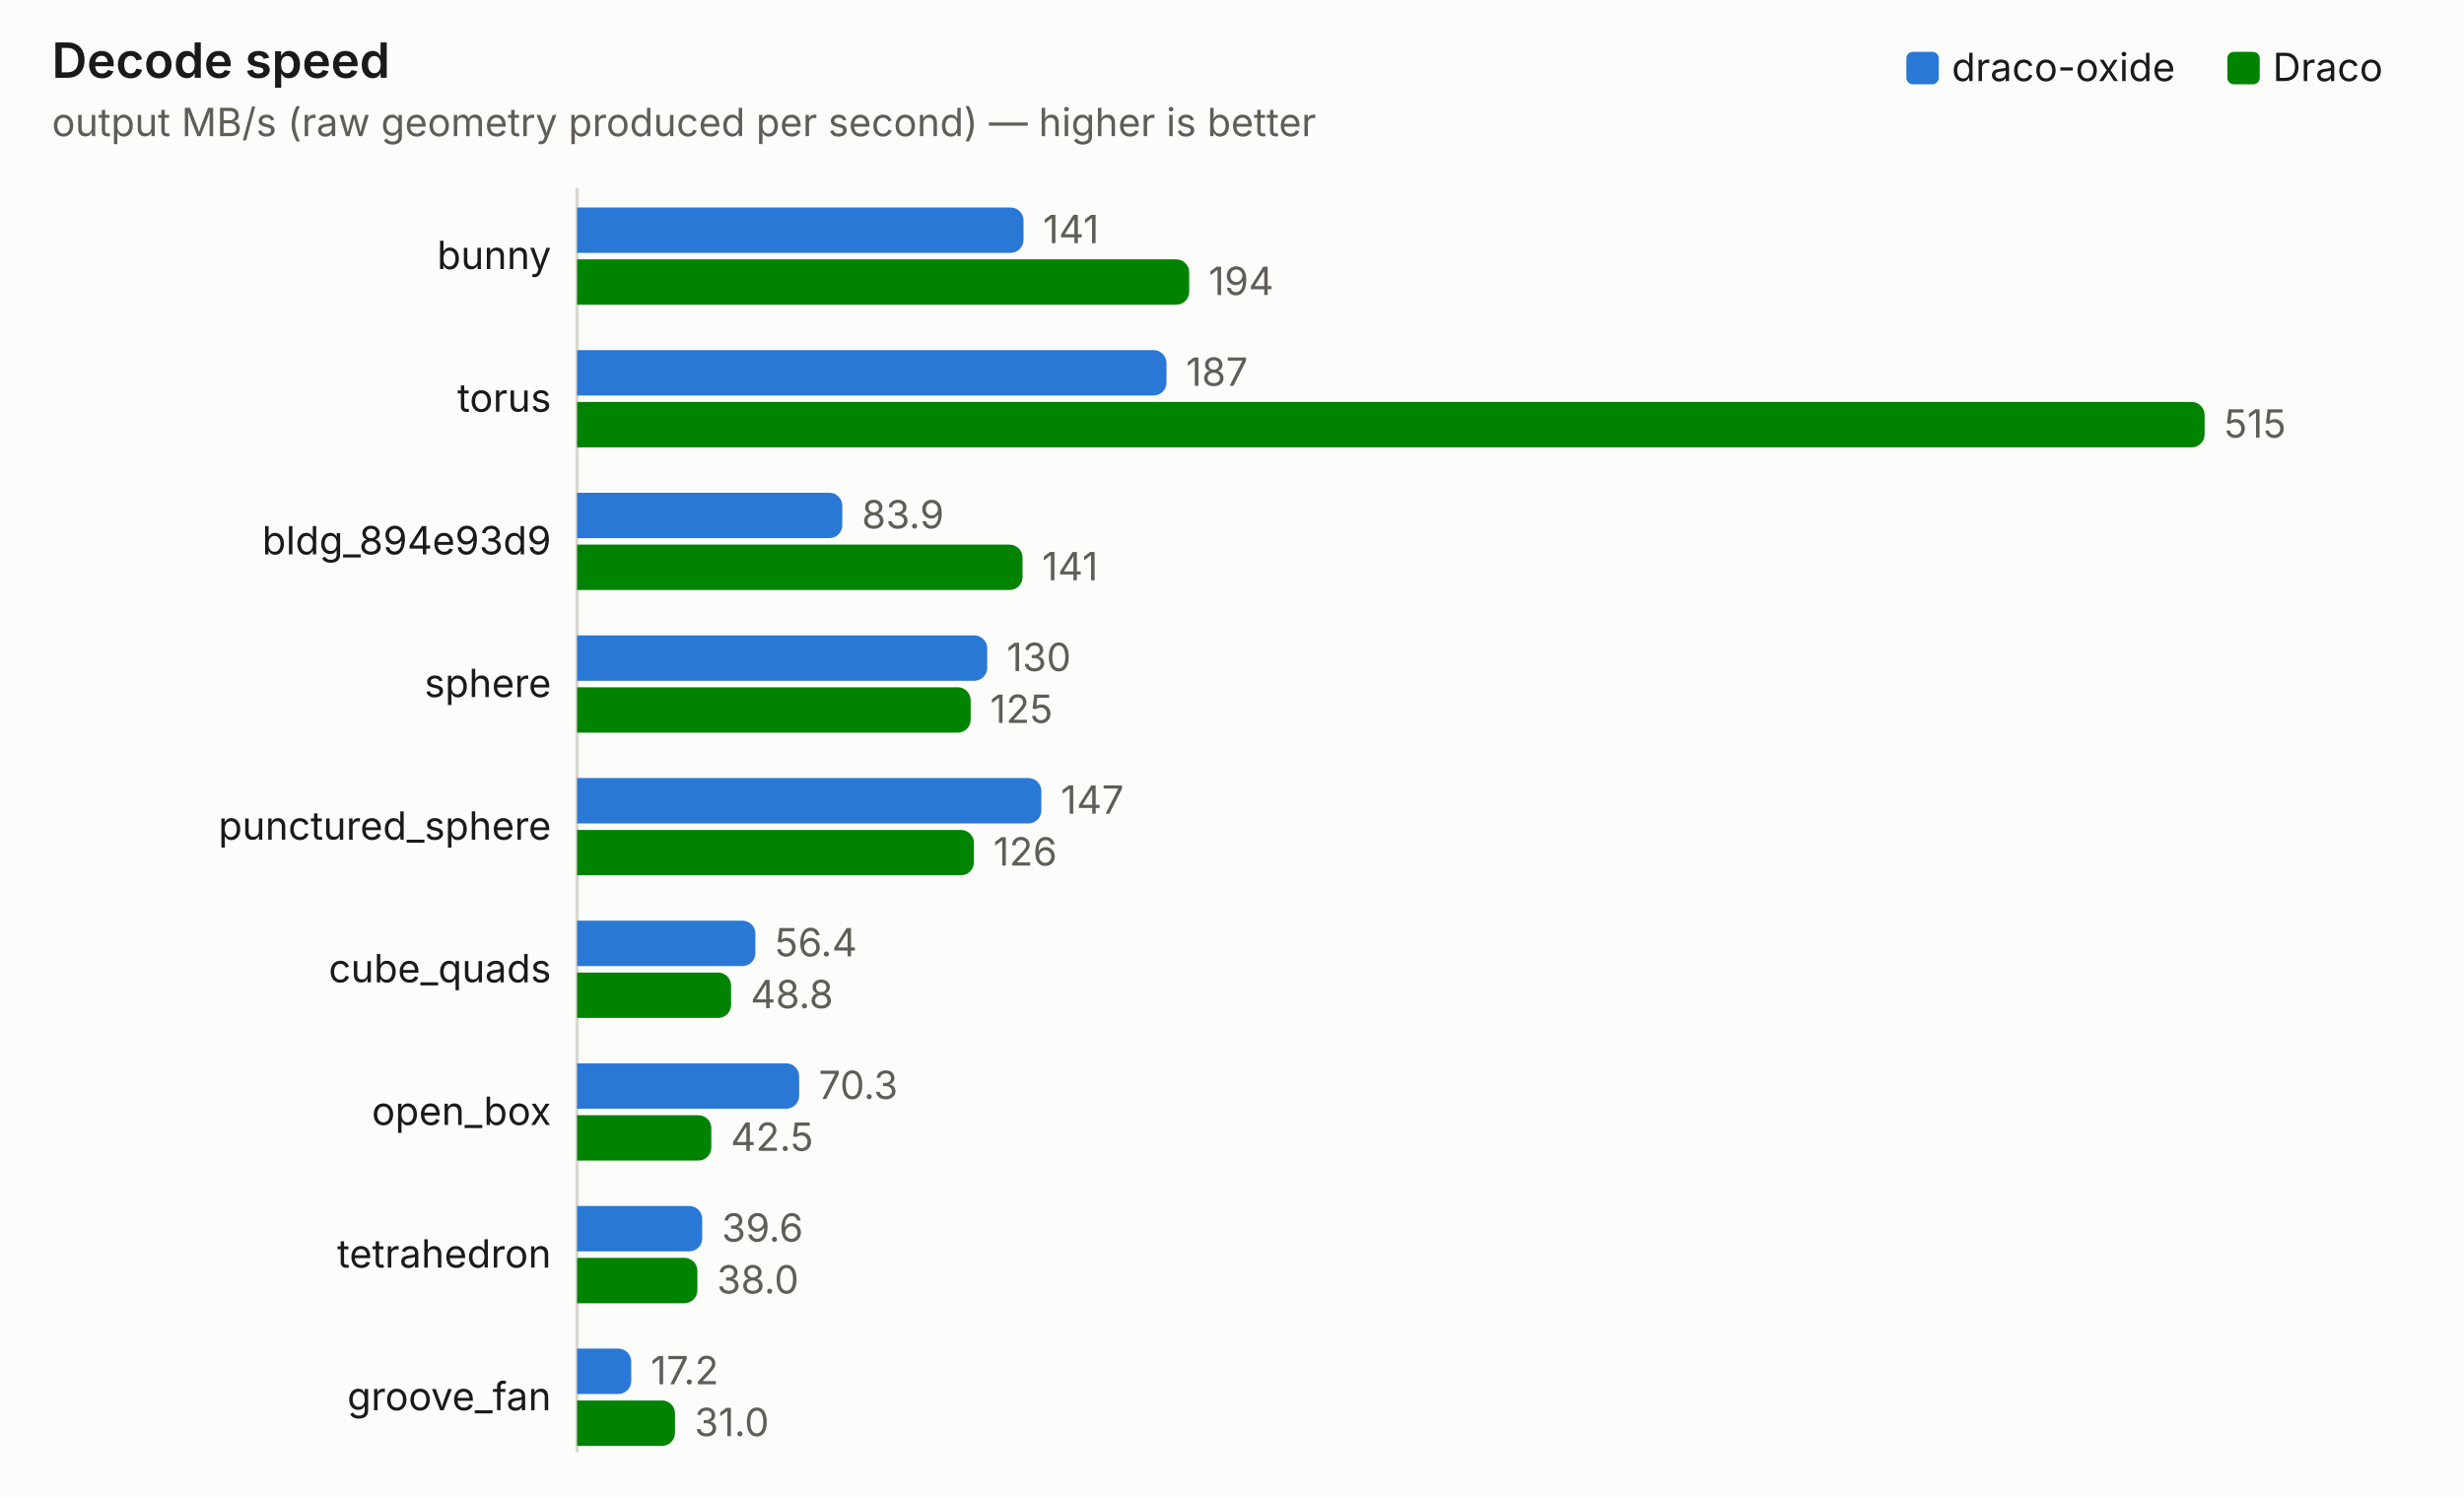
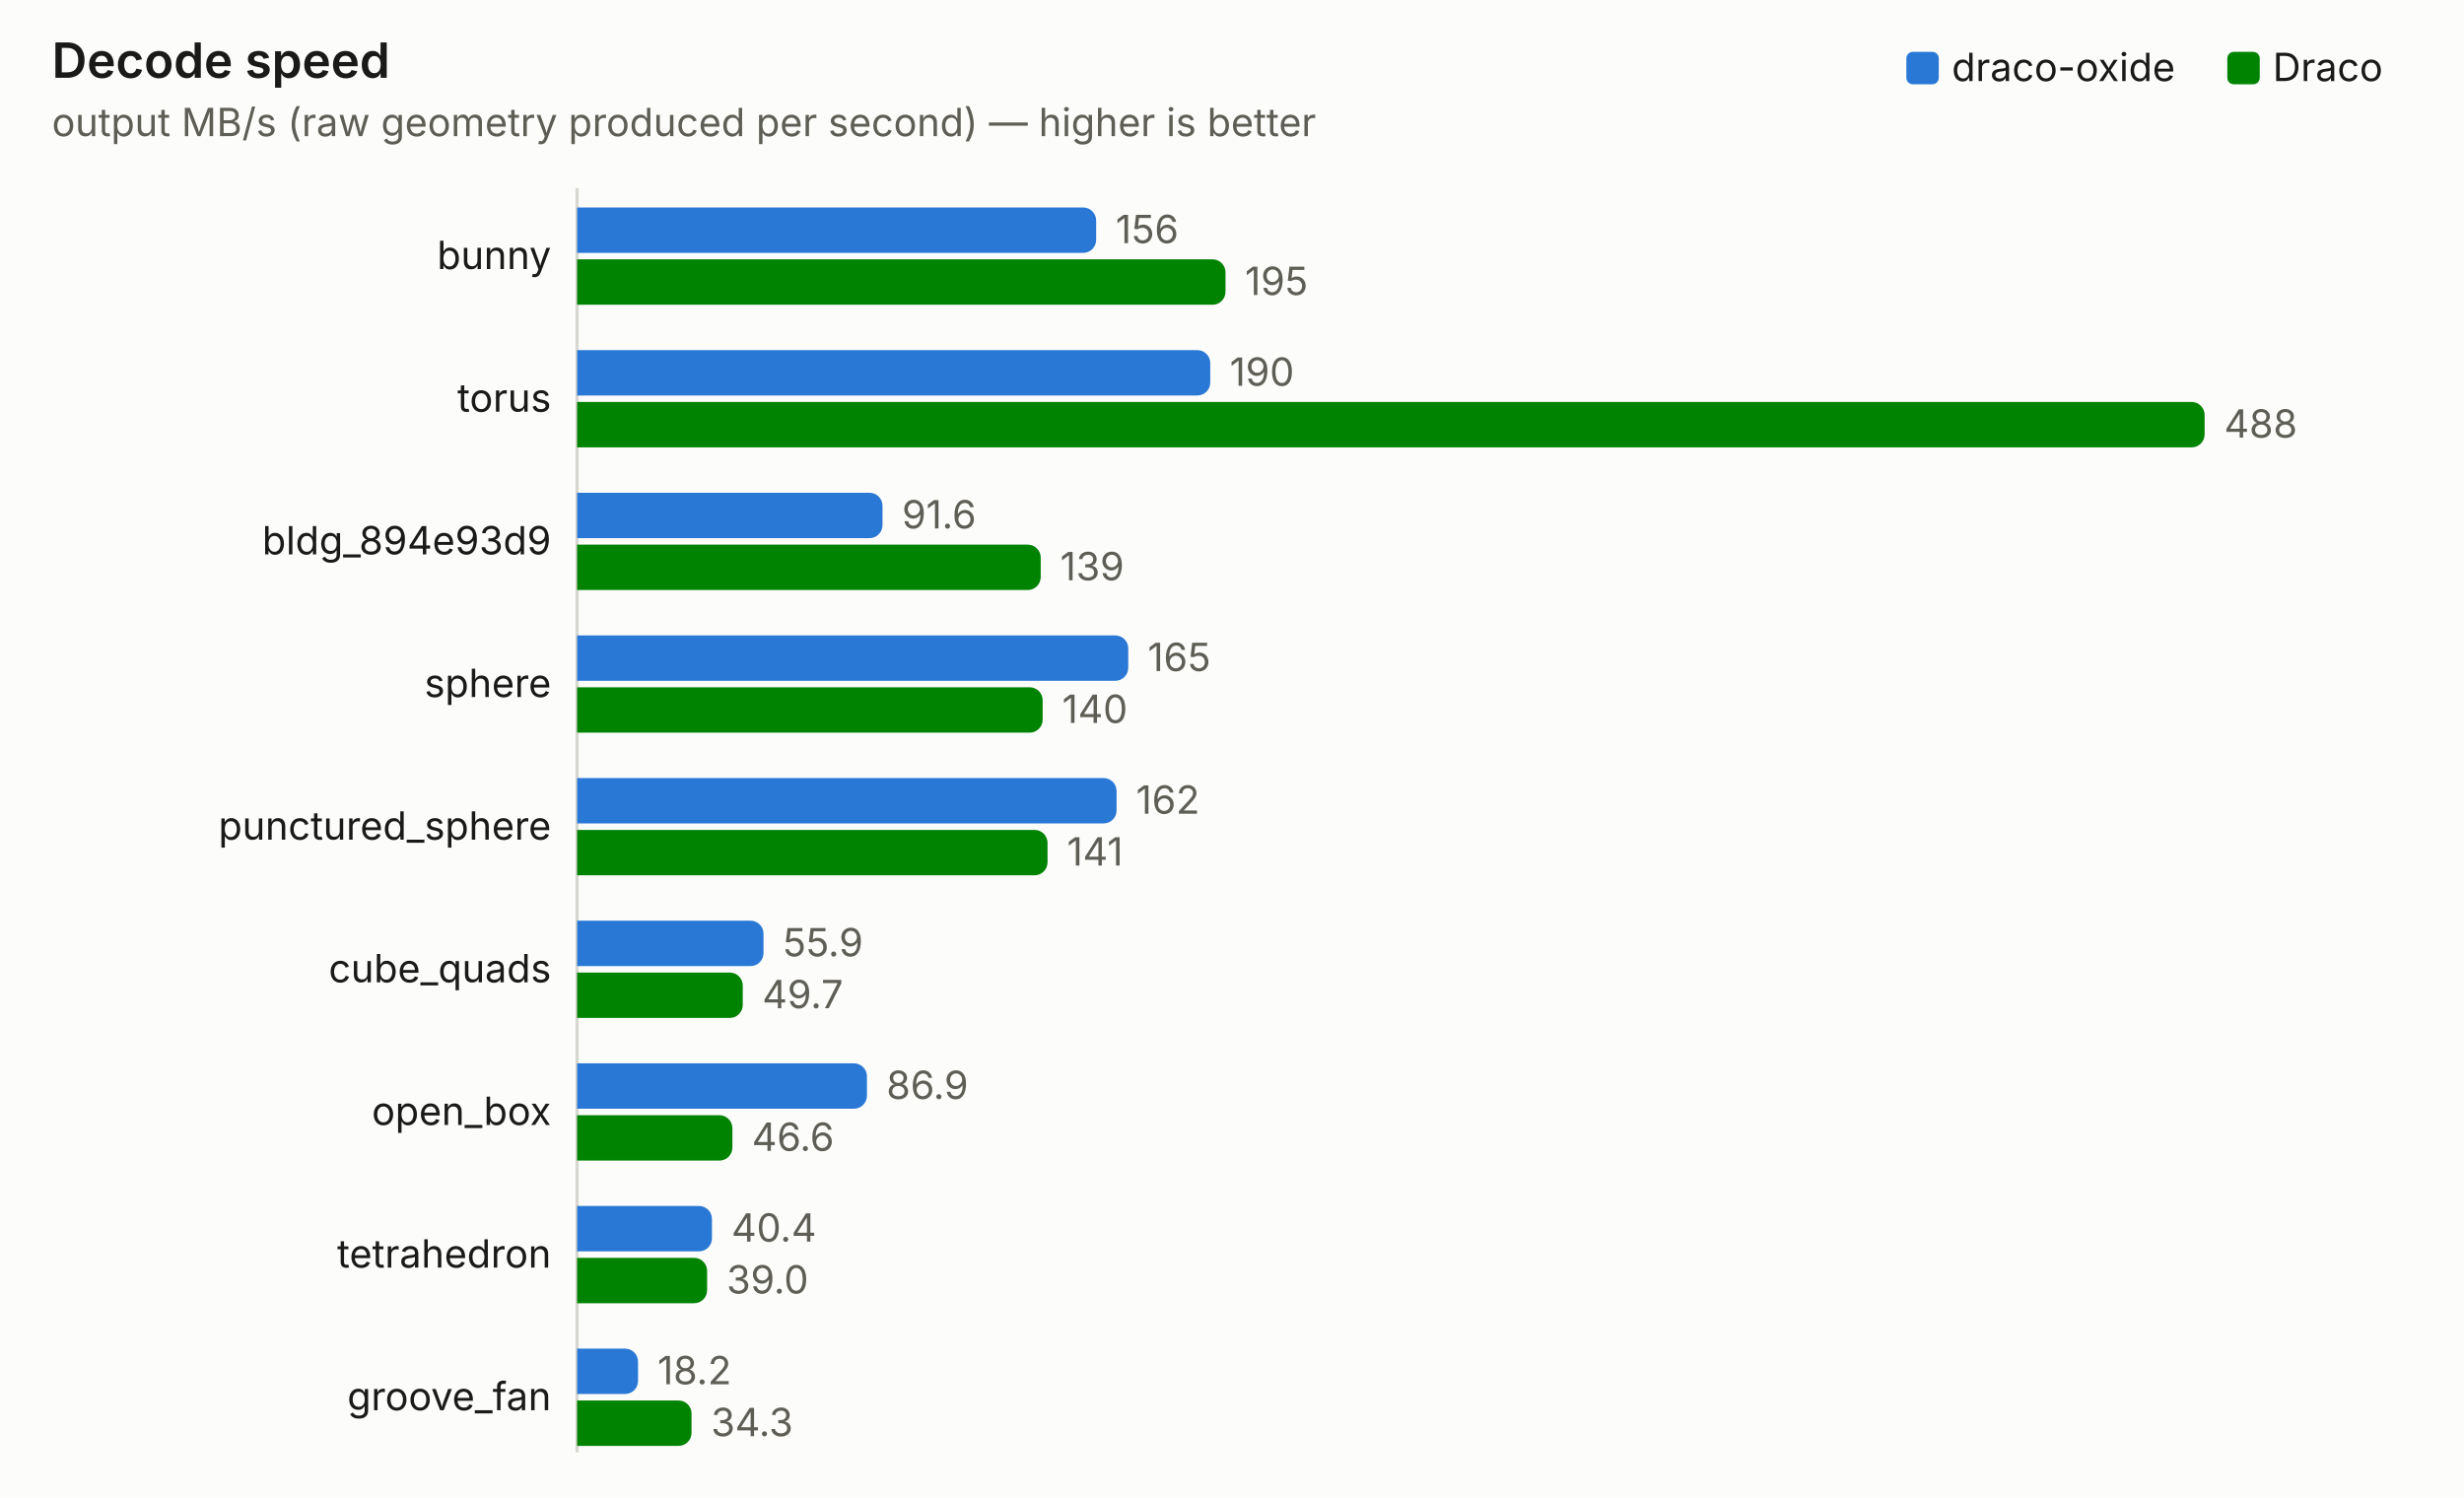
<svg xmlns="http://www.w3.org/2000/svg" width="760" height="462" viewBox="0 0 760 462" font-family="system-ui, -apple-system, 'Segoe UI', sans-serif" font-size="12">
  <rect width="760" height="462" fill="#fcfcfb" />
  <text x="16" y="24" font-size="15" font-weight="600" fill="#1a1a19">Decode speed</text>
  <text x="16" y="42" fill="#5f5e56">output MB/s (raw geometry produced per second) — higher is better</text>
  <rect x="588.0" y="16" width="10" height="10" rx="2" fill="#2a78d6" />
  <text x="602.0" y="25" fill="#1a1a19">draco-oxide</text>
  <rect x="687.0" y="16" width="10" height="10" rx="2" fill="#008300" />
  <text x="701.0" y="25" fill="#1a1a19">Draco</text>
  <line x1="178" y1="58.0" x2="178" y2="448.0" stroke="#d9d8d0" stroke-width="1" />
  <text x="170.0" y="83.0" text-anchor="end" fill="#1a1a19">bunny</text>
-   <path d="M178.0 64.0 h133.7 a4.0 4.0 0 0 1 4.0 4.0 v6.0 a4.0 4.0 0 0 1 -4.0 4.0 h-133.7 Z" fill="#2a78d6" />
-   <text x="321.7" y="75.0" fill="#5f5e56">141</text>
-   <path d="M178.0 80.0 h184.8 a4.0 4.0 0 0 1 4.0 4.0 v6.0 a4.0 4.0 0 0 1 -4.0 4.0 h-184.8 Z" fill="#008300" />
-   <text x="372.8" y="91.0" fill="#5f5e56">194</text>
+   <path d="M178.0 64.0 h156.1 a4.0 4.0 0 0 1 4.0 4.0 v6.0 a4.0 4.0 0 0 1 -4.0 4.0 h-156.1 Z" fill="#2a78d6" />
+   <text x="344.1" y="75.0" fill="#5f5e56">156</text>
+   <path d="M178.0 80.0 h196.0 a4.0 4.0 0 0 1 4.0 4.0 v6.0 a4.0 4.0 0 0 1 -4.0 4.0 h-196.0 Z" fill="#008300" />
+   <text x="384.0" y="91.0" fill="#5f5e56">195</text>
  <text x="170.0" y="127.0" text-anchor="end" fill="#1a1a19">torus</text>
-   <path d="M178.0 108.0 h177.8 a4.0 4.0 0 0 1 4.0 4.0 v6.0 a4.0 4.0 0 0 1 -4.0 4.0 h-177.8 Z" fill="#2a78d6" />
-   <text x="365.8" y="119.0" fill="#5f5e56">187</text>
+   <path d="M178.0 108.0 h191.3 a4.0 4.0 0 0 1 4.0 4.0 v6.0 a4.0 4.0 0 0 1 -4.0 4.0 h-191.3 Z" fill="#2a78d6" />
+   <text x="379.3" y="119.0" fill="#5f5e56">190</text>
  <path d="M178.0 124.0 h498.0 a4.0 4.0 0 0 1 4.0 4.0 v6.0 a4.0 4.0 0 0 1 -4.0 4.0 h-498.0 Z" fill="#008300" />
-   <text x="686.0" y="135.0" fill="#5f5e56">515</text>
+   <text x="686.0" y="135.0" fill="#5f5e56">488</text>
  <text x="170.0" y="171.0" text-anchor="end" fill="#1a1a19">bldg_894e93d9</text>
-   <path d="M178.0 152.0 h77.8 a4.0 4.0 0 0 1 4.0 4.0 v6.0 a4.0 4.0 0 0 1 -4.0 4.0 h-77.8 Z" fill="#2a78d6" />
-   <text x="265.8" y="163.0" fill="#5f5e56">83.9</text>
-   <path d="M178.0 168.0 h133.4 a4.0 4.0 0 0 1 4.0 4.0 v6.0 a4.0 4.0 0 0 1 -4.0 4.0 h-133.4 Z" fill="#008300" />
-   <text x="321.4" y="179.0" fill="#5f5e56">141</text>
+   <path d="M178.0 152.0 h90.2 a4.0 4.0 0 0 1 4.0 4.0 v6.0 a4.0 4.0 0 0 1 -4.0 4.0 h-90.2 Z" fill="#2a78d6" />
+   <text x="278.2" y="163.0" fill="#5f5e56">91.6</text>
+   <path d="M178.0 168.0 h139.0 a4.0 4.0 0 0 1 4.0 4.0 v6.0 a4.0 4.0 0 0 1 -4.0 4.0 h-139.0 Z" fill="#008300" />
+   <text x="327.0" y="179.0" fill="#5f5e56">139</text>
  <text x="170.0" y="215.0" text-anchor="end" fill="#1a1a19">sphere</text>
-   <path d="M178.0 196.0 h122.5 a4.0 4.0 0 0 1 4.0 4.0 v6.0 a4.0 4.0 0 0 1 -4.0 4.0 h-122.5 Z" fill="#2a78d6" />
-   <text x="310.5" y="207.0" fill="#5f5e56">130</text>
-   <path d="M178.0 212.0 h117.4 a4.0 4.0 0 0 1 4.0 4.0 v6.0 a4.0 4.0 0 0 1 -4.0 4.0 h-117.4 Z" fill="#008300" />
-   <text x="305.4" y="223.0" fill="#5f5e56">125</text>
+   <path d="M178.0 196.0 h166.0 a4.0 4.0 0 0 1 4.0 4.0 v6.0 a4.0 4.0 0 0 1 -4.0 4.0 h-166.0 Z" fill="#2a78d6" />
+   <text x="354.0" y="207.0" fill="#5f5e56">165</text>
+   <path d="M178.0 212.0 h139.6 a4.0 4.0 0 0 1 4.0 4.0 v6.0 a4.0 4.0 0 0 1 -4.0 4.0 h-139.6 Z" fill="#008300" />
+   <text x="327.6" y="223.0" fill="#5f5e56">140</text>
  <text x="170.0" y="259.0" text-anchor="end" fill="#1a1a19">punctured_sphere</text>
-   <path d="M178.0 240.0 h139.2 a4.0 4.0 0 0 1 4.0 4.0 v6.0 a4.0 4.0 0 0 1 -4.0 4.0 h-139.2 Z" fill="#2a78d6" />
-   <text x="327.2" y="251.0" fill="#5f5e56">147</text>
-   <path d="M178.0 256.0 h118.4 a4.0 4.0 0 0 1 4.0 4.0 v6.0 a4.0 4.0 0 0 1 -4.0 4.0 h-118.4 Z" fill="#008300" />
-   <text x="306.4" y="267.0" fill="#5f5e56">126</text>
+   <path d="M178.0 240.0 h162.4 a4.0 4.0 0 0 1 4.0 4.0 v6.0 a4.0 4.0 0 0 1 -4.0 4.0 h-162.4 Z" fill="#2a78d6" />
+   <text x="350.4" y="251.0" fill="#5f5e56">162</text>
+   <path d="M178.0 256.0 h141.1 a4.0 4.0 0 0 1 4.0 4.0 v6.0 a4.0 4.0 0 0 1 -4.0 4.0 h-141.1 Z" fill="#008300" />
+   <text x="329.1" y="267.0" fill="#5f5e56">141</text>
  <text x="170.0" y="303.0" text-anchor="end" fill="#1a1a19">cube_quads</text>
-   <path d="M178.0 284.0 h51.0 a4.0 4.0 0 0 1 4.0 4.0 v6.0 a4.0 4.0 0 0 1 -4.0 4.0 h-51.0 Z" fill="#2a78d6" />
-   <text x="239.0" y="295.0" fill="#5f5e56">56.4</text>
-   <path d="M178.0 300.0 h43.5 a4.0 4.0 0 0 1 4.0 4.0 v6.0 a4.0 4.0 0 0 1 -4.0 4.0 h-43.5 Z" fill="#008300" />
-   <text x="231.5" y="311.0" fill="#5f5e56">48.8</text>
+   <path d="M178.0 284.0 h53.5 a4.0 4.0 0 0 1 4.0 4.0 v6.0 a4.0 4.0 0 0 1 -4.0 4.0 h-53.5 Z" fill="#2a78d6" />
+   <text x="241.5" y="295.0" fill="#5f5e56">55.9</text>
+   <path d="M178.0 300.0 h47.1 a4.0 4.0 0 0 1 4.0 4.0 v6.0 a4.0 4.0 0 0 1 -4.0 4.0 h-47.1 Z" fill="#008300" />
+   <text x="235.1" y="311.0" fill="#5f5e56">49.7</text>
  <text x="170.0" y="347.0" text-anchor="end" fill="#1a1a19">open_box</text>
-   <path d="M178.0 328.0 h64.5 a4.0 4.0 0 0 1 4.0 4.0 v6.0 a4.0 4.0 0 0 1 -4.0 4.0 h-64.5 Z" fill="#2a78d6" />
-   <text x="252.5" y="339.0" fill="#5f5e56">70.3</text>
-   <path d="M178.0 344.0 h37.4 a4.0 4.0 0 0 1 4.0 4.0 v6.0 a4.0 4.0 0 0 1 -4.0 4.0 h-37.4 Z" fill="#008300" />
-   <text x="225.4" y="355.0" fill="#5f5e56">42.5</text>
+   <path d="M178.0 328.0 h85.4 a4.0 4.0 0 0 1 4.0 4.0 v6.0 a4.0 4.0 0 0 1 -4.0 4.0 h-85.4 Z" fill="#2a78d6" />
+   <text x="273.4" y="339.0" fill="#5f5e56">86.9</text>
+   <path d="M178.0 344.0 h43.9 a4.0 4.0 0 0 1 4.0 4.0 v6.0 a4.0 4.0 0 0 1 -4.0 4.0 h-43.9 Z" fill="#008300" />
+   <text x="231.9" y="355.0" fill="#5f5e56">46.6</text>
  <text x="170.0" y="391.0" text-anchor="end" fill="#1a1a19">tetrahedron</text>
-   <path d="M178.0 372.0 h34.6 a4.0 4.0 0 0 1 4.0 4.0 v6.0 a4.0 4.0 0 0 1 -4.0 4.0 h-34.6 Z" fill="#2a78d6" />
-   <text x="222.6" y="383.0" fill="#5f5e56">39.6</text>
-   <path d="M178.0 388.0 h33.1 a4.0 4.0 0 0 1 4.0 4.0 v6.0 a4.0 4.0 0 0 1 -4.0 4.0 h-33.1 Z" fill="#008300" />
-   <text x="221.1" y="399.0" fill="#5f5e56">38.0</text>
+   <path d="M178.0 372.0 h37.6 a4.0 4.0 0 0 1 4.0 4.0 v6.0 a4.0 4.0 0 0 1 -4.0 4.0 h-37.6 Z" fill="#2a78d6" />
+   <text x="225.6" y="383.0" fill="#5f5e56">40.4</text>
+   <path d="M178.0 388.0 h36.1 a4.0 4.0 0 0 1 4.0 4.0 v6.0 a4.0 4.0 0 0 1 -4.0 4.0 h-36.1 Z" fill="#008300" />
+   <text x="224.1" y="399.0" fill="#5f5e56">39.0</text>
  <text x="170.0" y="435.0" text-anchor="end" fill="#1a1a19">groove_fan</text>
-   <path d="M178.0 416.0 h12.7 a4.0 4.0 0 0 1 4.0 4.0 v6.0 a4.0 4.0 0 0 1 -4.0 4.0 h-12.7 Z" fill="#2a78d6" />
-   <text x="200.7" y="427.0" fill="#5f5e56">17.2</text>
-   <path d="M178.0 432.0 h26.2 a4.0 4.0 0 0 1 4.0 4.0 v6.0 a4.0 4.0 0 0 1 -4.0 4.0 h-26.2 Z" fill="#008300" />
-   <text x="214.2" y="443.0" fill="#5f5e56">31.0</text>
+   <path d="M178.0 416.0 h14.8 a4.0 4.0 0 0 1 4.0 4.0 v6.0 a4.0 4.0 0 0 1 -4.0 4.0 h-14.8 Z" fill="#2a78d6" />
+   <text x="202.8" y="427.0" fill="#5f5e56">18.2</text>
+   <path d="M178.0 432.0 h31.3 a4.0 4.0 0 0 1 4.0 4.0 v6.0 a4.0 4.0 0 0 1 -4.0 4.0 h-31.3 Z" fill="#008300" />
+   <text x="219.3" y="443.0" fill="#5f5e56">34.3</text>
</svg>
